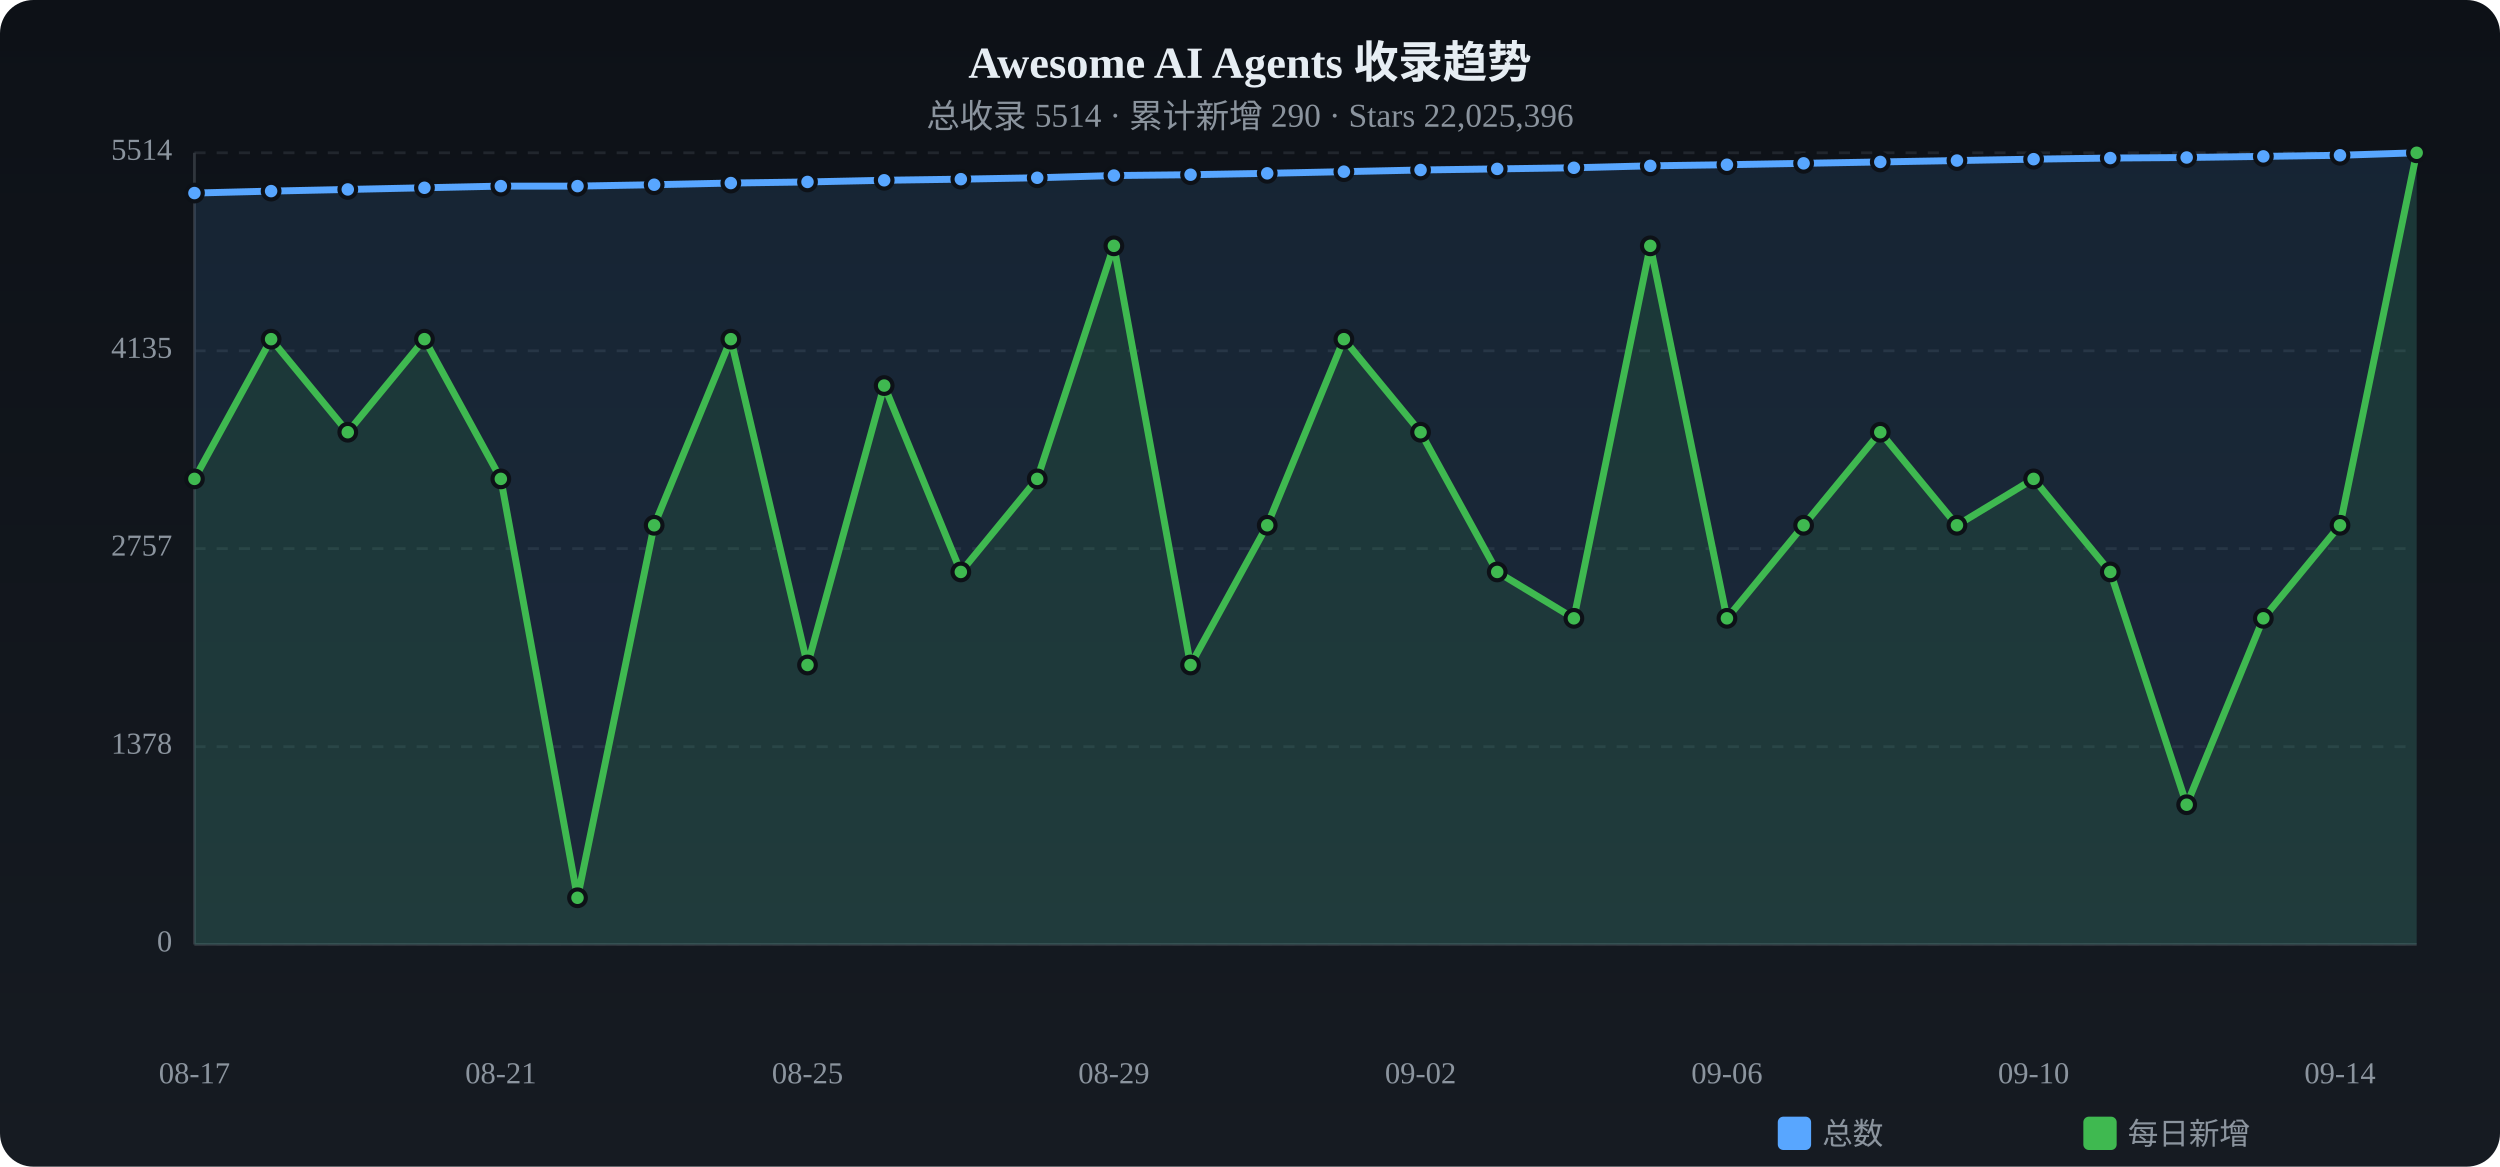
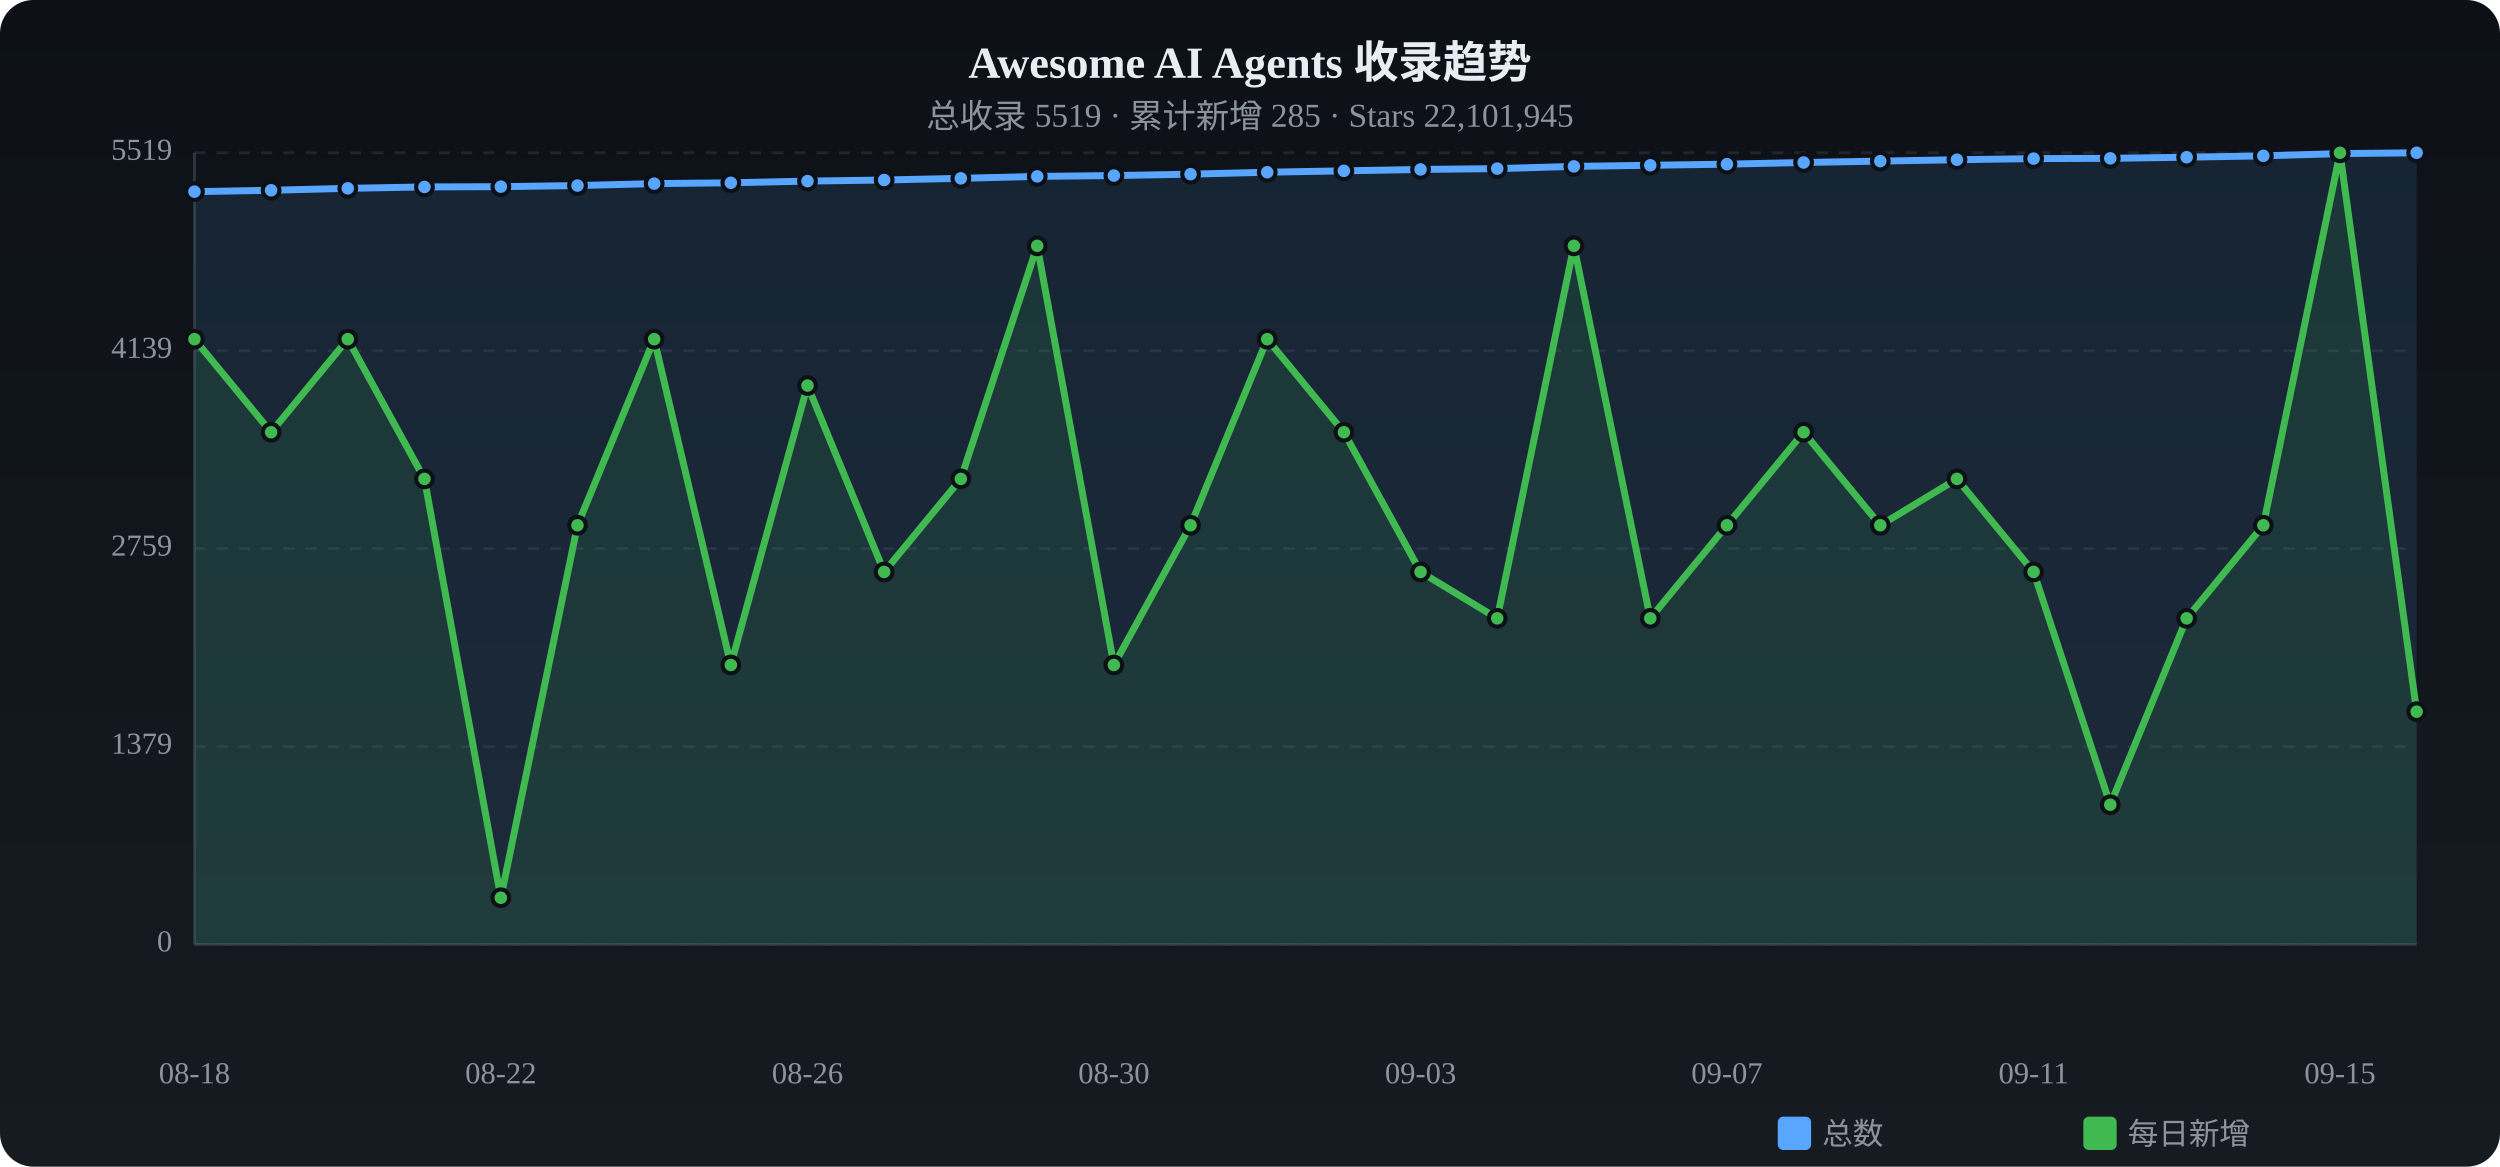
<svg xmlns="http://www.w3.org/2000/svg" viewBox="0 0 900 420" width="900" height="420">
  <defs>
    <linearGradient id="tbg" x1="0%" y1="0%" x2="0%" y2="100%">
      <stop offset="0%" stop-color="#0d1117" />
      <stop offset="100%" stop-color="#161b22" />
    </linearGradient>
  </defs>
  <rect width="900" height="420" rx="12" fill="url(#tbg)" />
  <text x="450.0" y="28" text-anchor="middle" fill="#e6edf3" font-size="16" font-weight="bold">Awesome AI Agents 收录趋势</text>
-   <text x="450.0" y="46" text-anchor="middle" fill="#8b949e" font-size="12">总收录 5514 · 累计新增 290 · Stars 22,025,396</text>
+   <text x="450.0" y="46" text-anchor="middle" fill="#8b949e" font-size="12">总收录 5519 · 累计新增 285 · Stars 22,101,945</text>
  <text x="62" y="340.0" text-anchor="end" fill="#8b949e" font-size="11" dominant-baseline="middle">0</text>
  <line x1="70" y1="340.0" x2="870" y2="340.0" stroke="#21262d" stroke-dasharray="4 4" />
-   <text x="62" y="268.8" text-anchor="end" fill="#8b949e" font-size="11" dominant-baseline="middle">1378</text>
+   <text x="62" y="268.8" text-anchor="end" fill="#8b949e" font-size="11" dominant-baseline="middle">1379</text>
  <line x1="70" y1="268.8" x2="870" y2="268.8" stroke="#21262d" stroke-dasharray="4 4" />
-   <text x="62" y="197.5" text-anchor="end" fill="#8b949e" font-size="11" dominant-baseline="middle">2757</text>
+   <text x="62" y="197.5" text-anchor="end" fill="#8b949e" font-size="11" dominant-baseline="middle">2759</text>
  <line x1="70" y1="197.5" x2="870" y2="197.5" stroke="#21262d" stroke-dasharray="4 4" />
-   <text x="62" y="126.3" text-anchor="end" fill="#8b949e" font-size="11" dominant-baseline="middle">4135</text>
+   <text x="62" y="126.3" text-anchor="end" fill="#8b949e" font-size="11" dominant-baseline="middle">4139</text>
  <line x1="70" y1="126.3" x2="870" y2="126.3" stroke="#21262d" stroke-dasharray="4 4" />
-   <text x="62" y="55.0" text-anchor="end" fill="#8b949e" font-size="11" dominant-baseline="middle">5514</text>
+   <text x="62" y="55.0" text-anchor="end" fill="#8b949e" font-size="11" dominant-baseline="middle">5519</text>
  <line x1="70" y1="55.0" x2="870" y2="55.0" stroke="#21262d" stroke-dasharray="4 4" />
  <line x1="70" y1="55" x2="70" y2="340" stroke="#30363d" />
  <line x1="70" y1="340" x2="870" y2="340" stroke="#30363d" />
-   <path d="M70.0,69.5 L97.6,68.8 L125.2,68.2 L152.8,67.6 L180.3,67.0 L207.9,67.0 L235.5,66.5 L263.1,65.9 L290.7,65.5 L318.3,64.9 L345.9,64.5 L373.4,64.0 L401.0,63.2 L428.6,62.9 L456.2,62.4 L483.8,61.8 L511.4,61.2 L539.0,60.8 L566.6,60.4 L594.1,59.7 L621.7,59.3 L649.3,58.8 L676.9,58.3 L704.5,57.8 L732.1,57.3 L759.7,56.9 L787.2,56.7 L814.8,56.3 L842.4,55.9 L870.0,55.0 L870.0,340 L70.0,340 Z" fill="#58a6ff" opacity="0.12" />
-   <polyline points="70.0,69.5 97.6,68.8 125.2,68.2 152.8,67.6 180.3,67.0 207.9,67.0 235.5,66.5 263.1,65.9 290.7,65.5 318.3,64.9 345.9,64.5 373.4,64.0 401.0,63.2 428.6,62.9 456.2,62.4 483.8,61.8 511.4,61.2 539.0,60.8 566.6,60.4 594.1,59.7 621.7,59.3 649.3,58.8 676.9,58.3 704.5,57.8 732.1,57.3 759.7,56.9 787.2,56.7 814.8,56.3 842.4,55.9 870.0,55.0" fill="none" stroke="#58a6ff" stroke-width="2.5" stroke-linecap="round" stroke-linejoin="round" />
-   <circle cx="70.0" cy="69.5" r="3" fill="#58a6ff" stroke="#0d1117" stroke-width="1.5" />
-   <circle cx="97.6" cy="68.8" r="3" fill="#58a6ff" stroke="#0d1117" stroke-width="1.5" />
-   <circle cx="125.2" cy="68.2" r="3" fill="#58a6ff" stroke="#0d1117" stroke-width="1.5" />
-   <circle cx="152.8" cy="67.6" r="3" fill="#58a6ff" stroke="#0d1117" stroke-width="1.5" />
-   <circle cx="180.3" cy="67.0" r="3" fill="#58a6ff" stroke="#0d1117" stroke-width="1.5" />
-   <circle cx="207.9" cy="67.0" r="3" fill="#58a6ff" stroke="#0d1117" stroke-width="1.5" />
-   <circle cx="235.5" cy="66.5" r="3" fill="#58a6ff" stroke="#0d1117" stroke-width="1.5" />
-   <circle cx="263.1" cy="65.9" r="3" fill="#58a6ff" stroke="#0d1117" stroke-width="1.5" />
-   <circle cx="290.7" cy="65.5" r="3" fill="#58a6ff" stroke="#0d1117" stroke-width="1.5" />
-   <circle cx="318.3" cy="64.9" r="3" fill="#58a6ff" stroke="#0d1117" stroke-width="1.5" />
-   <circle cx="345.9" cy="64.5" r="3" fill="#58a6ff" stroke="#0d1117" stroke-width="1.5" />
-   <circle cx="373.4" cy="64.0" r="3" fill="#58a6ff" stroke="#0d1117" stroke-width="1.5" />
+   <path d="M70.0,69.0 L97.6,68.5 L125.2,67.8 L152.8,67.3 L180.3,67.2 L207.9,66.8 L235.5,66.1 L263.1,65.8 L290.7,65.2 L318.3,64.8 L345.9,64.2 L373.4,63.5 L401.0,63.2 L428.6,62.7 L456.2,62.0 L483.8,61.5 L511.4,61.0 L539.0,60.7 L566.6,59.9 L594.1,59.5 L621.7,59.1 L649.3,58.5 L676.9,58.0 L704.5,57.5 L732.1,57.1 L759.7,57.0 L787.2,56.6 L814.8,56.1 L842.4,55.3 L870.0,55.0 L870.0,340 L70.0,340 Z" fill="#58a6ff" opacity="0.12" />
+   <polyline points="70.0,69.0 97.6,68.5 125.2,67.8 152.8,67.3 180.3,67.2 207.9,66.8 235.5,66.1 263.1,65.8 290.7,65.2 318.3,64.8 345.9,64.2 373.4,63.5 401.0,63.2 428.6,62.7 456.2,62.0 483.8,61.5 511.4,61.0 539.0,60.7 566.6,59.9 594.1,59.5 621.7,59.1 649.3,58.5 676.9,58.0 704.5,57.5 732.1,57.1 759.7,57.0 787.2,56.6 814.8,56.1 842.4,55.3 870.0,55.0" fill="none" stroke="#58a6ff" stroke-width="2.5" stroke-linecap="round" stroke-linejoin="round" />
+   <circle cx="70.0" cy="69.0" r="3" fill="#58a6ff" stroke="#0d1117" stroke-width="1.5" />
+   <circle cx="97.6" cy="68.5" r="3" fill="#58a6ff" stroke="#0d1117" stroke-width="1.5" />
+   <circle cx="125.2" cy="67.8" r="3" fill="#58a6ff" stroke="#0d1117" stroke-width="1.5" />
+   <circle cx="152.8" cy="67.3" r="3" fill="#58a6ff" stroke="#0d1117" stroke-width="1.5" />
+   <circle cx="180.3" cy="67.2" r="3" fill="#58a6ff" stroke="#0d1117" stroke-width="1.5" />
+   <circle cx="207.9" cy="66.8" r="3" fill="#58a6ff" stroke="#0d1117" stroke-width="1.5" />
+   <circle cx="235.5" cy="66.1" r="3" fill="#58a6ff" stroke="#0d1117" stroke-width="1.5" />
+   <circle cx="263.1" cy="65.8" r="3" fill="#58a6ff" stroke="#0d1117" stroke-width="1.5" />
+   <circle cx="290.7" cy="65.2" r="3" fill="#58a6ff" stroke="#0d1117" stroke-width="1.5" />
+   <circle cx="318.3" cy="64.8" r="3" fill="#58a6ff" stroke="#0d1117" stroke-width="1.5" />
+   <circle cx="345.9" cy="64.2" r="3" fill="#58a6ff" stroke="#0d1117" stroke-width="1.5" />
+   <circle cx="373.4" cy="63.5" r="3" fill="#58a6ff" stroke="#0d1117" stroke-width="1.5" />
  <circle cx="401.0" cy="63.2" r="3" fill="#58a6ff" stroke="#0d1117" stroke-width="1.5" />
-   <circle cx="428.6" cy="62.9" r="3" fill="#58a6ff" stroke="#0d1117" stroke-width="1.5" />
-   <circle cx="456.2" cy="62.4" r="3" fill="#58a6ff" stroke="#0d1117" stroke-width="1.5" />
-   <circle cx="483.8" cy="61.8" r="3" fill="#58a6ff" stroke="#0d1117" stroke-width="1.5" />
-   <circle cx="511.4" cy="61.2" r="3" fill="#58a6ff" stroke="#0d1117" stroke-width="1.5" />
-   <circle cx="539.0" cy="60.8" r="3" fill="#58a6ff" stroke="#0d1117" stroke-width="1.5" />
-   <circle cx="566.6" cy="60.4" r="3" fill="#58a6ff" stroke="#0d1117" stroke-width="1.5" />
-   <circle cx="594.1" cy="59.7" r="3" fill="#58a6ff" stroke="#0d1117" stroke-width="1.5" />
-   <circle cx="621.7" cy="59.3" r="3" fill="#58a6ff" stroke="#0d1117" stroke-width="1.5" />
-   <circle cx="649.3" cy="58.8" r="3" fill="#58a6ff" stroke="#0d1117" stroke-width="1.5" />
-   <circle cx="676.9" cy="58.3" r="3" fill="#58a6ff" stroke="#0d1117" stroke-width="1.5" />
-   <circle cx="704.5" cy="57.8" r="3" fill="#58a6ff" stroke="#0d1117" stroke-width="1.5" />
-   <circle cx="732.1" cy="57.3" r="3" fill="#58a6ff" stroke="#0d1117" stroke-width="1.5" />
-   <circle cx="759.7" cy="56.9" r="3" fill="#58a6ff" stroke="#0d1117" stroke-width="1.5" />
-   <circle cx="787.2" cy="56.7" r="3" fill="#58a6ff" stroke="#0d1117" stroke-width="1.5" />
-   <circle cx="814.8" cy="56.3" r="3" fill="#58a6ff" stroke="#0d1117" stroke-width="1.5" />
-   <circle cx="842.4" cy="55.9" r="3" fill="#58a6ff" stroke="#0d1117" stroke-width="1.5" />
+   <circle cx="428.6" cy="62.7" r="3" fill="#58a6ff" stroke="#0d1117" stroke-width="1.5" />
+   <circle cx="456.2" cy="62.0" r="3" fill="#58a6ff" stroke="#0d1117" stroke-width="1.5" />
+   <circle cx="483.8" cy="61.5" r="3" fill="#58a6ff" stroke="#0d1117" stroke-width="1.5" />
+   <circle cx="511.4" cy="61.0" r="3" fill="#58a6ff" stroke="#0d1117" stroke-width="1.5" />
+   <circle cx="539.0" cy="60.7" r="3" fill="#58a6ff" stroke="#0d1117" stroke-width="1.5" />
+   <circle cx="566.6" cy="59.9" r="3" fill="#58a6ff" stroke="#0d1117" stroke-width="1.5" />
+   <circle cx="594.1" cy="59.5" r="3" fill="#58a6ff" stroke="#0d1117" stroke-width="1.5" />
+   <circle cx="621.7" cy="59.1" r="3" fill="#58a6ff" stroke="#0d1117" stroke-width="1.5" />
+   <circle cx="649.3" cy="58.5" r="3" fill="#58a6ff" stroke="#0d1117" stroke-width="1.5" />
+   <circle cx="676.9" cy="58.0" r="3" fill="#58a6ff" stroke="#0d1117" stroke-width="1.5" />
+   <circle cx="704.5" cy="57.5" r="3" fill="#58a6ff" stroke="#0d1117" stroke-width="1.5" />
+   <circle cx="732.1" cy="57.1" r="3" fill="#58a6ff" stroke="#0d1117" stroke-width="1.5" />
+   <circle cx="759.7" cy="57.0" r="3" fill="#58a6ff" stroke="#0d1117" stroke-width="1.5" />
+   <circle cx="787.2" cy="56.6" r="3" fill="#58a6ff" stroke="#0d1117" stroke-width="1.5" />
+   <circle cx="814.8" cy="56.1" r="3" fill="#58a6ff" stroke="#0d1117" stroke-width="1.5" />
+   <circle cx="842.4" cy="55.3" r="3" fill="#58a6ff" stroke="#0d1117" stroke-width="1.5" />
  <circle cx="870.0" cy="55.0" r="3" fill="#58a6ff" stroke="#0d1117" stroke-width="1.5" />
-   <path d="M70.0,172.4 L97.6,122.1 L125.2,155.6 L152.8,122.1 L180.3,172.4 L207.9,323.2 L235.5,189.1 L263.1,122.1 L290.7,239.4 L318.3,138.8 L345.9,205.9 L373.4,172.4 L401.0,88.5 L428.6,239.4 L456.2,189.1 L483.8,122.1 L511.4,155.6 L539.0,205.9 L566.6,222.6 L594.1,88.5 L621.7,222.6 L649.3,189.1 L676.9,155.6 L704.5,189.1 L732.1,172.4 L759.7,205.9 L787.2,289.7 L814.8,222.6 L842.4,189.1 L870.0,55.0 L870.0,340 L70.0,340 Z" fill="#3fb950" opacity="0.12" />
-   <polyline points="70.0,172.4 97.6,122.1 125.2,155.6 152.8,122.1 180.3,172.4 207.9,323.2 235.5,189.1 263.1,122.1 290.7,239.4 318.3,138.8 345.9,205.9 373.4,172.4 401.0,88.5 428.6,239.4 456.2,189.1 483.8,122.1 511.4,155.6 539.0,205.9 566.6,222.6 594.1,88.5 621.7,222.6 649.3,189.1 676.9,155.6 704.5,189.1 732.1,172.4 759.7,205.9 787.2,289.7 814.8,222.6 842.4,189.1 870.0,55.0" fill="none" stroke="#3fb950" stroke-width="2.5" stroke-linecap="round" stroke-linejoin="round" />
-   <circle cx="70.0" cy="172.4" r="3" fill="#3fb950" stroke="#0d1117" stroke-width="1.5" />
-   <circle cx="97.6" cy="122.1" r="3" fill="#3fb950" stroke="#0d1117" stroke-width="1.5" />
-   <circle cx="125.2" cy="155.6" r="3" fill="#3fb950" stroke="#0d1117" stroke-width="1.5" />
-   <circle cx="152.8" cy="122.1" r="3" fill="#3fb950" stroke="#0d1117" stroke-width="1.5" />
-   <circle cx="180.3" cy="172.4" r="3" fill="#3fb950" stroke="#0d1117" stroke-width="1.5" />
-   <circle cx="207.9" cy="323.2" r="3" fill="#3fb950" stroke="#0d1117" stroke-width="1.5" />
-   <circle cx="235.5" cy="189.1" r="3" fill="#3fb950" stroke="#0d1117" stroke-width="1.5" />
-   <circle cx="263.1" cy="122.1" r="3" fill="#3fb950" stroke="#0d1117" stroke-width="1.5" />
-   <circle cx="290.7" cy="239.4" r="3" fill="#3fb950" stroke="#0d1117" stroke-width="1.5" />
-   <circle cx="318.3" cy="138.8" r="3" fill="#3fb950" stroke="#0d1117" stroke-width="1.5" />
-   <circle cx="345.9" cy="205.9" r="3" fill="#3fb950" stroke="#0d1117" stroke-width="1.5" />
-   <circle cx="373.4" cy="172.4" r="3" fill="#3fb950" stroke="#0d1117" stroke-width="1.5" />
-   <circle cx="401.0" cy="88.5" r="3" fill="#3fb950" stroke="#0d1117" stroke-width="1.5" />
-   <circle cx="428.6" cy="239.4" r="3" fill="#3fb950" stroke="#0d1117" stroke-width="1.5" />
-   <circle cx="456.2" cy="189.1" r="3" fill="#3fb950" stroke="#0d1117" stroke-width="1.5" />
-   <circle cx="483.8" cy="122.1" r="3" fill="#3fb950" stroke="#0d1117" stroke-width="1.5" />
-   <circle cx="511.4" cy="155.6" r="3" fill="#3fb950" stroke="#0d1117" stroke-width="1.5" />
-   <circle cx="539.0" cy="205.9" r="3" fill="#3fb950" stroke="#0d1117" stroke-width="1.5" />
-   <circle cx="566.6" cy="222.6" r="3" fill="#3fb950" stroke="#0d1117" stroke-width="1.5" />
-   <circle cx="594.1" cy="88.5" r="3" fill="#3fb950" stroke="#0d1117" stroke-width="1.5" />
-   <circle cx="621.7" cy="222.6" r="3" fill="#3fb950" stroke="#0d1117" stroke-width="1.5" />
-   <circle cx="649.3" cy="189.1" r="3" fill="#3fb950" stroke="#0d1117" stroke-width="1.5" />
-   <circle cx="676.9" cy="155.6" r="3" fill="#3fb950" stroke="#0d1117" stroke-width="1.5" />
-   <circle cx="704.5" cy="189.1" r="3" fill="#3fb950" stroke="#0d1117" stroke-width="1.5" />
-   <circle cx="732.1" cy="172.4" r="3" fill="#3fb950" stroke="#0d1117" stroke-width="1.5" />
-   <circle cx="759.7" cy="205.9" r="3" fill="#3fb950" stroke="#0d1117" stroke-width="1.5" />
-   <circle cx="787.2" cy="289.7" r="3" fill="#3fb950" stroke="#0d1117" stroke-width="1.5" />
-   <circle cx="814.8" cy="222.6" r="3" fill="#3fb950" stroke="#0d1117" stroke-width="1.5" />
-   <circle cx="842.4" cy="189.1" r="3" fill="#3fb950" stroke="#0d1117" stroke-width="1.5" />
-   <circle cx="870.0" cy="55.0" r="3" fill="#3fb950" stroke="#0d1117" stroke-width="1.5" />
-   <text x="70.0" y="390" text-anchor="middle" fill="#8b949e" font-size="11">08-17</text>
-   <text x="180.3" y="390" text-anchor="middle" fill="#8b949e" font-size="11">08-21</text>
-   <text x="290.7" y="390" text-anchor="middle" fill="#8b949e" font-size="11">08-25</text>
-   <text x="401.0" y="390" text-anchor="middle" fill="#8b949e" font-size="11">08-29</text>
-   <text x="511.4" y="390" text-anchor="middle" fill="#8b949e" font-size="11">09-02</text>
-   <text x="621.7" y="390" text-anchor="middle" fill="#8b949e" font-size="11">09-06</text>
-   <text x="732.1" y="390" text-anchor="middle" fill="#8b949e" font-size="11">09-10</text>
-   <text x="842.4" y="390" text-anchor="middle" fill="#8b949e" font-size="11">09-14</text>
+   <path d="M70.0,122.1 L97.6,155.6 L125.2,122.1 L152.8,172.4 L180.3,323.2 L207.9,189.1 L235.5,122.1 L263.1,239.4 L290.7,138.8 L318.3,205.9 L345.9,172.4 L373.4,88.5 L401.0,239.4 L428.6,189.1 L456.2,122.1 L483.8,155.6 L511.4,205.9 L539.0,222.6 L566.6,88.5 L594.1,222.6 L621.7,189.1 L649.3,155.6 L676.9,189.1 L704.5,172.4 L732.1,205.9 L759.7,289.7 L787.2,222.6 L814.8,189.1 L842.4,55.0 L870.0,256.2 L870.0,340 L70.0,340 Z" fill="#3fb950" opacity="0.12" />
+   <polyline points="70.0,122.1 97.6,155.6 125.2,122.1 152.8,172.4 180.3,323.2 207.9,189.1 235.5,122.1 263.1,239.4 290.7,138.8 318.3,205.9 345.9,172.4 373.4,88.5 401.0,239.4 428.6,189.1 456.2,122.1 483.8,155.6 511.4,205.9 539.0,222.6 566.6,88.5 594.1,222.6 621.7,189.1 649.3,155.6 676.9,189.1 704.5,172.4 732.1,205.9 759.7,289.7 787.2,222.6 814.8,189.1 842.4,55.0 870.0,256.2" fill="none" stroke="#3fb950" stroke-width="2.5" stroke-linecap="round" stroke-linejoin="round" />
+   <circle cx="70.0" cy="122.1" r="3" fill="#3fb950" stroke="#0d1117" stroke-width="1.5" />
+   <circle cx="97.6" cy="155.6" r="3" fill="#3fb950" stroke="#0d1117" stroke-width="1.5" />
+   <circle cx="125.2" cy="122.1" r="3" fill="#3fb950" stroke="#0d1117" stroke-width="1.5" />
+   <circle cx="152.8" cy="172.4" r="3" fill="#3fb950" stroke="#0d1117" stroke-width="1.5" />
+   <circle cx="180.3" cy="323.2" r="3" fill="#3fb950" stroke="#0d1117" stroke-width="1.5" />
+   <circle cx="207.9" cy="189.1" r="3" fill="#3fb950" stroke="#0d1117" stroke-width="1.5" />
+   <circle cx="235.5" cy="122.1" r="3" fill="#3fb950" stroke="#0d1117" stroke-width="1.5" />
+   <circle cx="263.1" cy="239.4" r="3" fill="#3fb950" stroke="#0d1117" stroke-width="1.5" />
+   <circle cx="290.7" cy="138.8" r="3" fill="#3fb950" stroke="#0d1117" stroke-width="1.5" />
+   <circle cx="318.3" cy="205.9" r="3" fill="#3fb950" stroke="#0d1117" stroke-width="1.5" />
+   <circle cx="345.9" cy="172.4" r="3" fill="#3fb950" stroke="#0d1117" stroke-width="1.5" />
+   <circle cx="373.4" cy="88.5" r="3" fill="#3fb950" stroke="#0d1117" stroke-width="1.5" />
+   <circle cx="401.0" cy="239.4" r="3" fill="#3fb950" stroke="#0d1117" stroke-width="1.5" />
+   <circle cx="428.6" cy="189.1" r="3" fill="#3fb950" stroke="#0d1117" stroke-width="1.5" />
+   <circle cx="456.2" cy="122.1" r="3" fill="#3fb950" stroke="#0d1117" stroke-width="1.5" />
+   <circle cx="483.8" cy="155.6" r="3" fill="#3fb950" stroke="#0d1117" stroke-width="1.5" />
+   <circle cx="511.4" cy="205.9" r="3" fill="#3fb950" stroke="#0d1117" stroke-width="1.5" />
+   <circle cx="539.0" cy="222.6" r="3" fill="#3fb950" stroke="#0d1117" stroke-width="1.5" />
+   <circle cx="566.6" cy="88.5" r="3" fill="#3fb950" stroke="#0d1117" stroke-width="1.5" />
+   <circle cx="594.1" cy="222.6" r="3" fill="#3fb950" stroke="#0d1117" stroke-width="1.5" />
+   <circle cx="621.7" cy="189.1" r="3" fill="#3fb950" stroke="#0d1117" stroke-width="1.5" />
+   <circle cx="649.3" cy="155.6" r="3" fill="#3fb950" stroke="#0d1117" stroke-width="1.5" />
+   <circle cx="676.9" cy="189.1" r="3" fill="#3fb950" stroke="#0d1117" stroke-width="1.5" />
+   <circle cx="704.5" cy="172.4" r="3" fill="#3fb950" stroke="#0d1117" stroke-width="1.5" />
+   <circle cx="732.1" cy="205.9" r="3" fill="#3fb950" stroke="#0d1117" stroke-width="1.5" />
+   <circle cx="759.7" cy="289.7" r="3" fill="#3fb950" stroke="#0d1117" stroke-width="1.5" />
+   <circle cx="787.2" cy="222.6" r="3" fill="#3fb950" stroke="#0d1117" stroke-width="1.5" />
+   <circle cx="814.8" cy="189.1" r="3" fill="#3fb950" stroke="#0d1117" stroke-width="1.5" />
+   <circle cx="842.4" cy="55.0" r="3" fill="#3fb950" stroke="#0d1117" stroke-width="1.5" />
+   <circle cx="870.0" cy="256.2" r="3" fill="#3fb950" stroke="#0d1117" stroke-width="1.5" />
+   <text x="70.0" y="390" text-anchor="middle" fill="#8b949e" font-size="11">08-18</text>
+   <text x="180.3" y="390" text-anchor="middle" fill="#8b949e" font-size="11">08-22</text>
+   <text x="290.7" y="390" text-anchor="middle" fill="#8b949e" font-size="11">08-26</text>
+   <text x="401.0" y="390" text-anchor="middle" fill="#8b949e" font-size="11">08-30</text>
+   <text x="511.4" y="390" text-anchor="middle" fill="#8b949e" font-size="11">09-03</text>
+   <text x="621.7" y="390" text-anchor="middle" fill="#8b949e" font-size="11">09-07</text>
+   <text x="732.1" y="390" text-anchor="middle" fill="#8b949e" font-size="11">09-11</text>
+   <text x="842.4" y="390" text-anchor="middle" fill="#8b949e" font-size="11">09-15</text>
  <rect x="640" y="402" width="12" height="12" rx="2" fill="#58a6ff" />
  <text x="656" y="412" fill="#8b949e" font-size="11">总数</text>
  <rect x="750" y="402" width="12" height="12" rx="2" fill="#3fb950" />
  <text x="766" y="412" fill="#8b949e" font-size="11">每日新增</text>
</svg>
